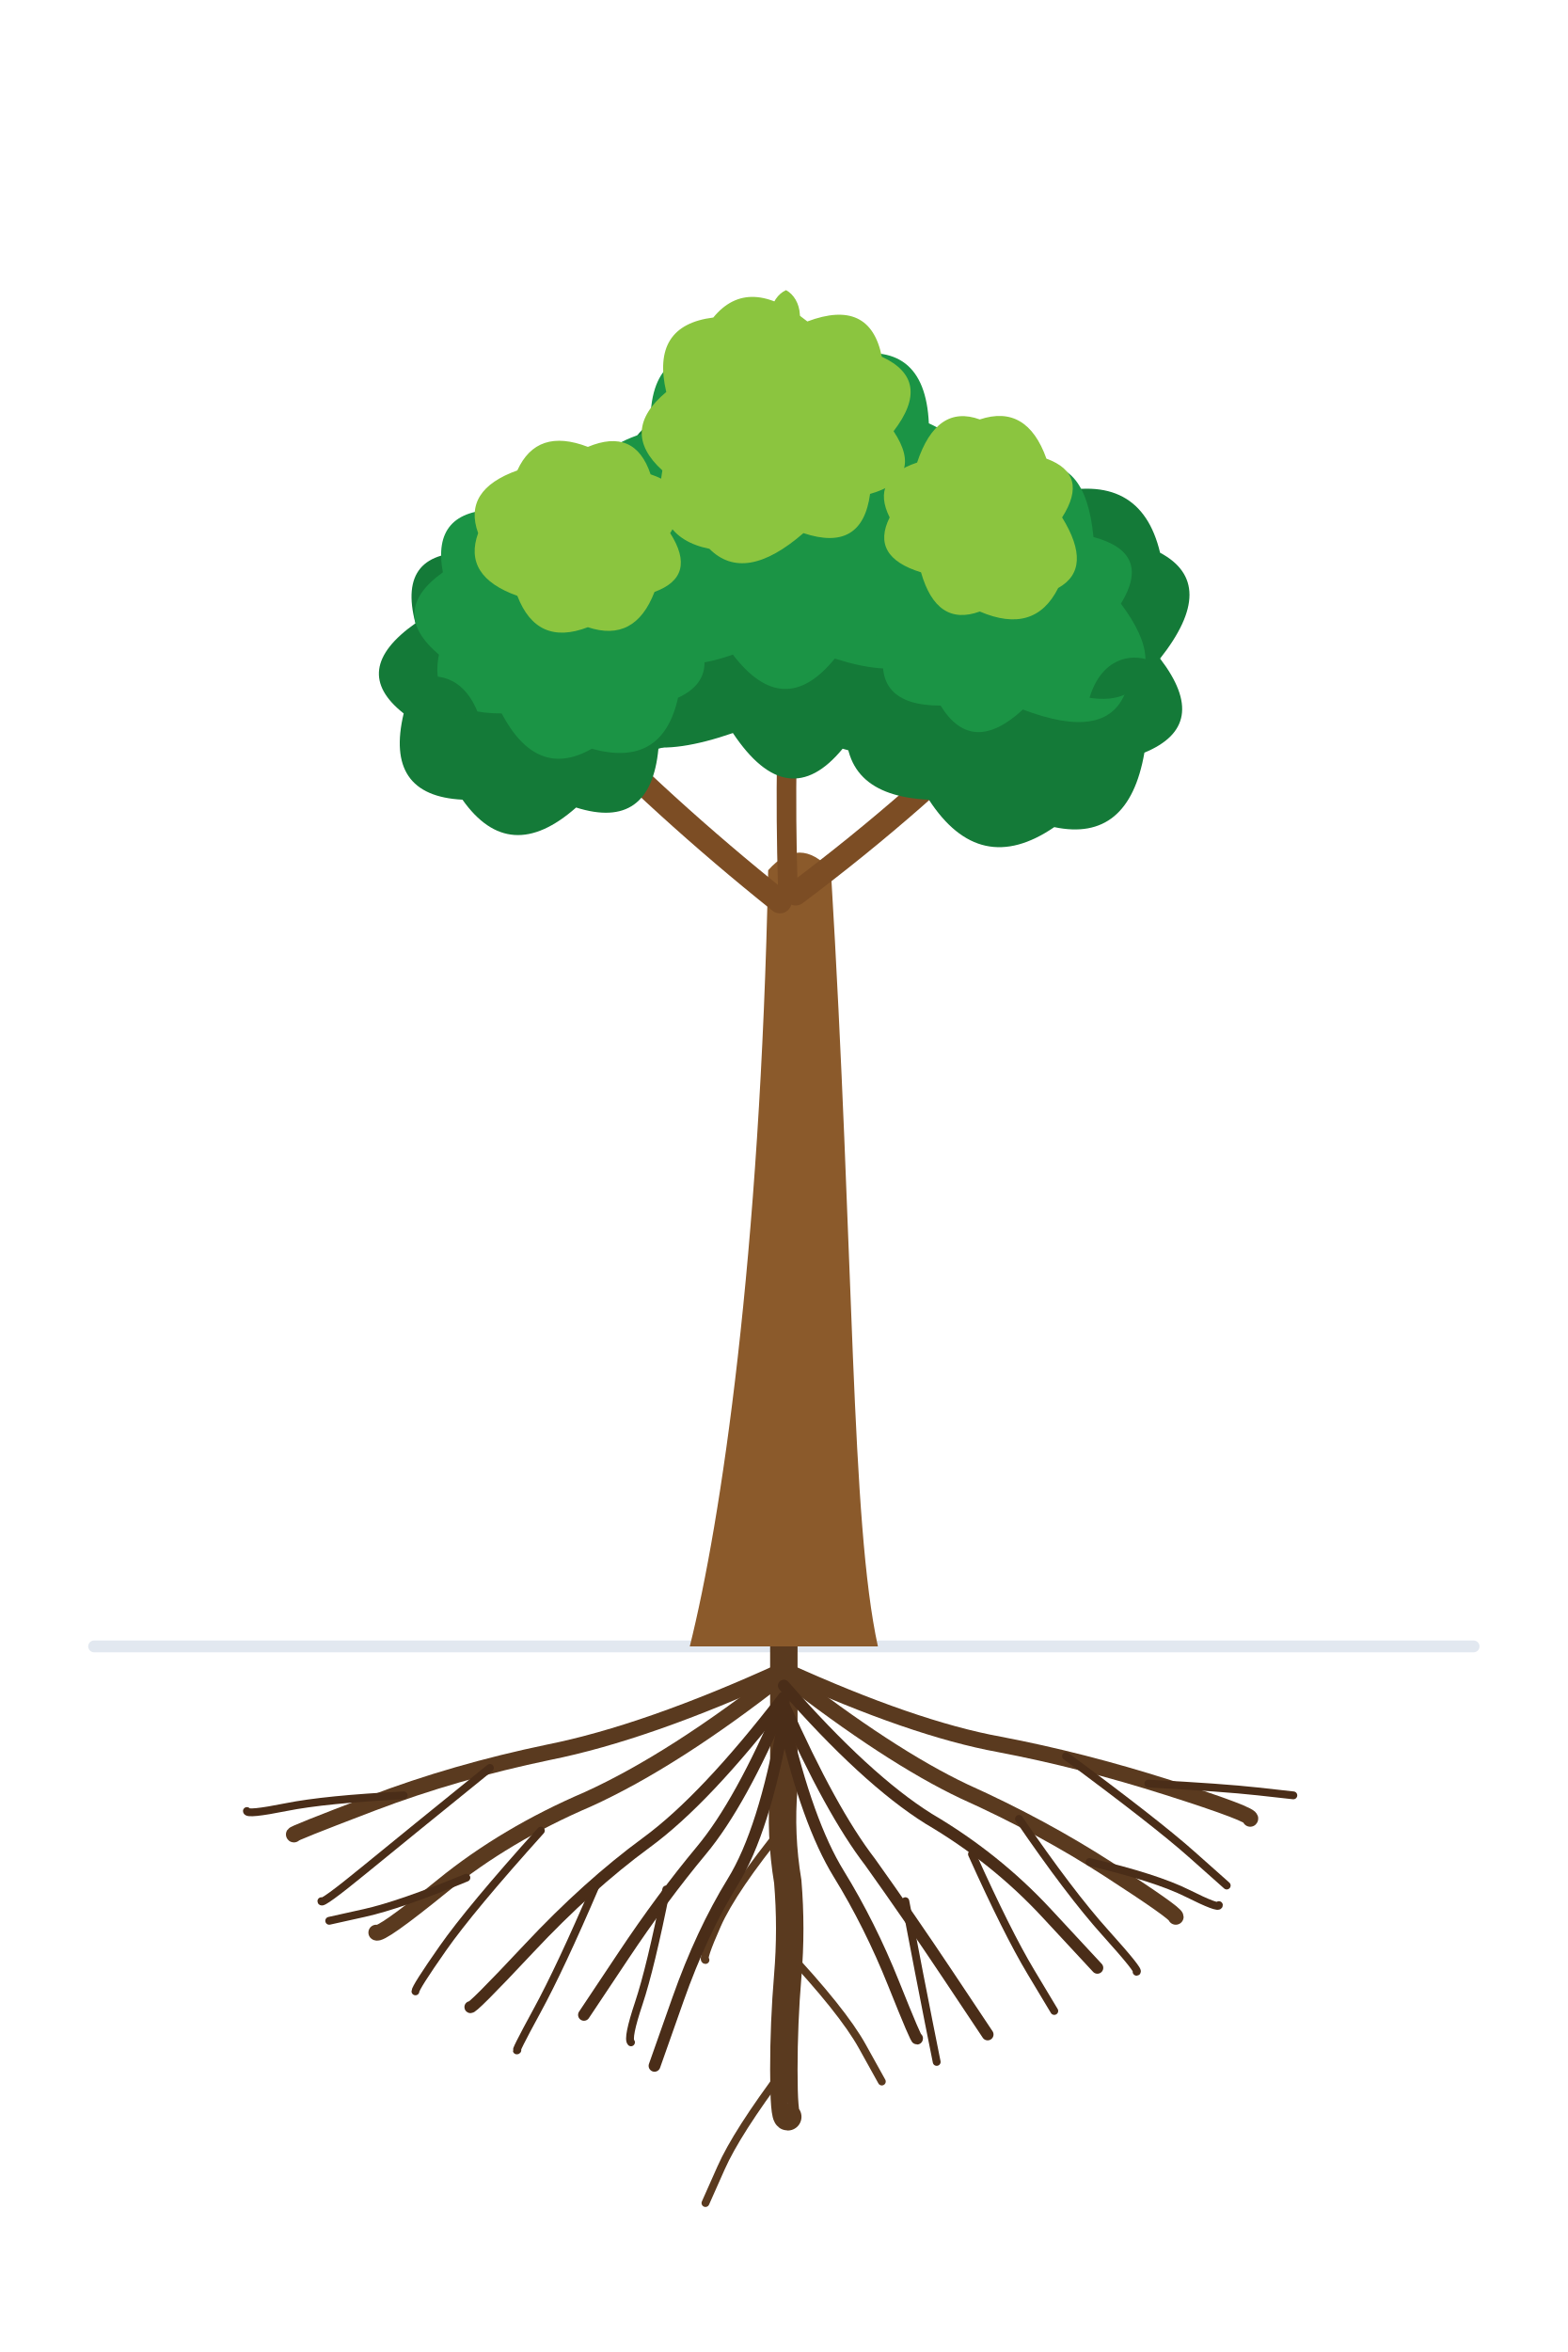
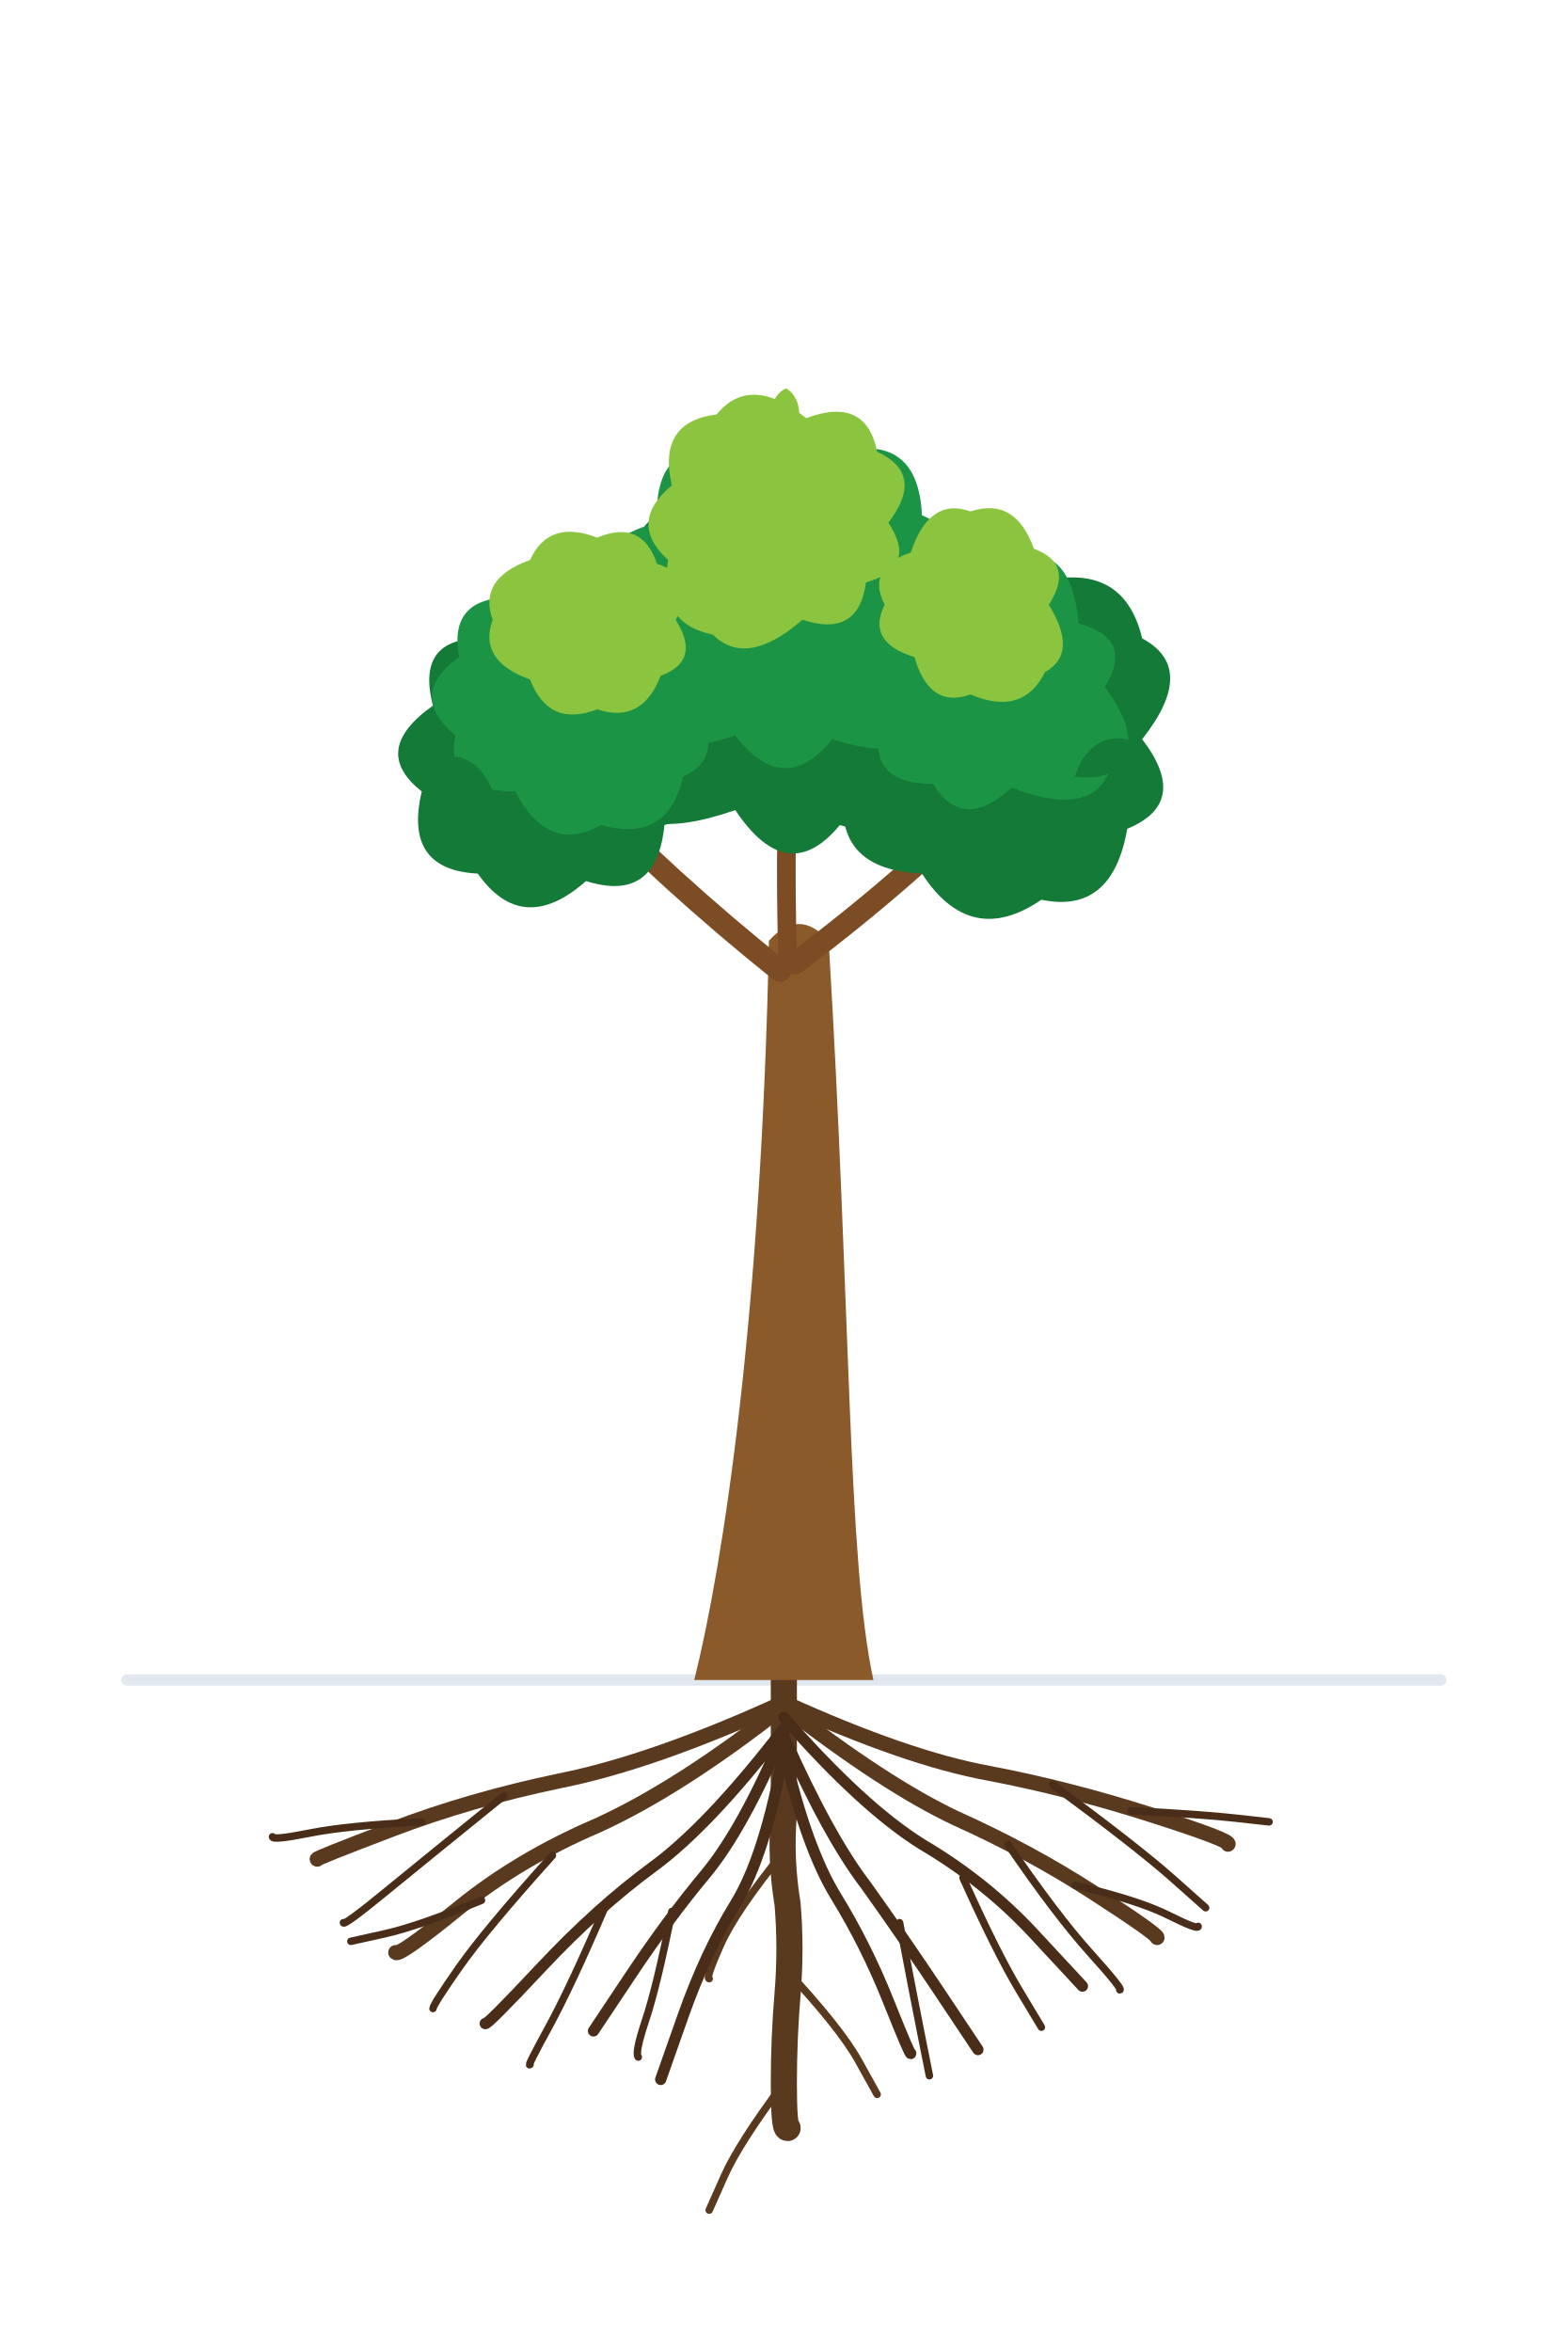
- <svg xmlns="http://www.w3.org/2000/svg" viewBox="0 0 400 600" width="400" height="600">
+ <svg xmlns="http://www.w3.org/2000/svg" viewBox="0 -30 400 630" width="400" height="600">
  <g id="ground">
    <line x1="24" y1="420" x2="376" y2="420" stroke="#e2e8f0" stroke-width="3" stroke-linecap="round" />
  </g>
  <g id="roots">
    <path id="root-tap" class="root" d="M 200 420 Q 200 444 200 456 Q 199 468 201 480 Q 202 492 201 504 Q 200 516 200 528 T 201 540" fill="none" stroke="#5a3a1f" stroke-width="7" stroke-linecap="round" stroke-linejoin="round" />
    <path id="root-tap-sub-1" class="root" d="M 200 466 Q 187 482 183 491 T 180 500" fill="none" stroke="#5a3a1f" stroke-width="2" stroke-linecap="round" stroke-linejoin="round" />
    <path id="root-tap-sub-2" class="root" d="M 200 497 Q 215 513 220 522 T 225 531" fill="none" stroke="#5a3a1f" stroke-width="2" stroke-linecap="round" stroke-linejoin="round" />
    <path id="root-tap-sub-3" class="root" d="M 200 528 Q 188 544 184 553 T 180 562" fill="none" stroke="#5a3a1f" stroke-width="2" stroke-linecap="round" stroke-linejoin="round" />
    <path id="root-lat-1" class="root" d="M 200 426 Q 165 442 140 447 Q 116 452 95 460 T 75 468" fill="none" stroke="#5a3a1f" stroke-width="4" stroke-linecap="round" stroke-linejoin="round" />
    <path id="root-lat-1-sub-1" class="root" d="M 125 451 Q 104 468 93 477 T 82 485" fill="none" stroke="#4a2d18" stroke-width="2" stroke-linecap="round" stroke-linejoin="round" />
    <path id="root-lat-1-sub-2" class="root" d="M 103 458 Q 83 459 73 461 T 63 462" fill="none" stroke="#4a2d18" stroke-width="2" stroke-linecap="round" stroke-linejoin="round" />
    <path id="root-lat-2" class="root" d="M 200 426 Q 233 441 255 445 Q 276 449 298 456 T 319 464" fill="none" stroke="#5a3a1f" stroke-width="4" stroke-linecap="round" stroke-linejoin="round" />
    <path id="root-lat-2-sub-1" class="root" d="M 272 448 Q 295 465 304 473 T 313 481" fill="none" stroke="#4a2d18" stroke-width="2" stroke-linecap="round" stroke-linejoin="round" />
    <path id="root-lat-2-sub-2" class="root" d="M 293 455 Q 312 456 321 457 T 330 458" fill="none" stroke="#4a2d18" stroke-width="2" stroke-linecap="round" stroke-linejoin="round" />
    <path id="root-lat-3" class="root" d="M 200 427 Q 172 449 150 459 Q 129 468 113 481 T 96 493" fill="none" stroke="#5a3a1f" stroke-width="4" stroke-linecap="round" stroke-linejoin="round" />
    <path id="root-lat-3-sub-1" class="root" d="M 138 467 Q 120 487 113 497 T 106 508" fill="none" stroke="#4a2d18" stroke-width="2" stroke-linecap="round" stroke-linejoin="round" />
    <path id="root-lat-3-sub-2" class="root" d="M 119 479 Q 102 486 93 488 T 84 490" fill="none" stroke="#4a2d18" stroke-width="2" stroke-linecap="round" stroke-linejoin="round" />
    <path id="root-lat-4" class="root" d="M 200 427 Q 227 448 246 457 Q 266 466 283 477 T 300 489" fill="none" stroke="#5a3a1f" stroke-width="4" stroke-linecap="round" stroke-linejoin="round" />
    <path id="root-lat-4-sub-1" class="root" d="M 260 464 Q 273 483 282 493 T 290 503" fill="none" stroke="#4a2d18" stroke-width="2" stroke-linecap="round" stroke-linejoin="round" />
    <path id="root-lat-4-sub-2" class="root" d="M 278 475 Q 295 479 303 483 T 311 486" fill="none" stroke="#4a2d18" stroke-width="2" stroke-linecap="round" stroke-linejoin="round" />
    <path id="root-lat-5" class="root" d="M 200 433 Q 180 459 165 470 Q 150 481 135 497 T 120 512" fill="none" stroke="#4a2d18" stroke-width="3" stroke-linecap="round" stroke-linejoin="round" />
    <path id="root-lat-5-sub-1" class="root" d="M 152 481 Q 143 502 137 513 T 132 523" fill="none" stroke="#4a2d18" stroke-width="2" stroke-linecap="round" stroke-linejoin="round" />
    <path id="root-lat-6" class="root" d="M 200 430 Q 221 454 237 464 Q 254 474 267 488 T 280 502" fill="none" stroke="#4a2d18" stroke-width="3" stroke-linecap="round" stroke-linejoin="round" />
    <path id="root-lat-6-sub-1" class="root" d="M 248 473 Q 257 493 263 503 T 269 513" fill="none" stroke="#4a2d18" stroke-width="2" stroke-linecap="round" stroke-linejoin="round" />
    <path id="root-lat-7" class="root" d="M 200 434 Q 189 460 179 472 Q 169 484 159 499 T 149 514" fill="none" stroke="#4a2d18" stroke-width="3" stroke-linecap="round" stroke-linejoin="round" />
    <path id="root-lat-7-sub-1" class="root" d="M 170 482 Q 166 502 163 511 T 161 521" fill="none" stroke="#4a2d18" stroke-width="2" stroke-linecap="round" stroke-linejoin="round" />
    <path id="root-lat-8" class="root" d="M 200 435 Q 212 462 222 475 Q 232 489 242 504 T 252 519" fill="none" stroke="#4a2d18" stroke-width="3" stroke-linecap="round" stroke-linejoin="round" />
    <path id="root-lat-8-sub-1" class="root" d="M 231 485 Q 235 506 237 516 T 239 526" fill="none" stroke="#4a2d18" stroke-width="2" stroke-linecap="round" stroke-linejoin="round" />
    <path id="root-lat-9" class="root" d="M 200 439 Q 195 467 187 480 Q 179 493 173 510 T 167 527" fill="none" stroke="#4a2d18" stroke-width="3" stroke-linecap="round" stroke-linejoin="round" />
    <path id="root-lat-10" class="root" d="M 200 439 Q 206 465 214 478 Q 222 491 228 506 T 234 520" fill="none" stroke="#4a2d18" stroke-width="3" stroke-linecap="round" stroke-linejoin="round" />
  </g>
  <g id="trunk">
    <path id="trunk-main" class="trunk" d="M 176 420 C 184 388, 194 321, 196 222 Q 204 213, 212 222 C 218 321, 217 388, 224 420 Z" fill="#8b5a2b" />
  </g>
  <g id="branches">
    <path id="branch-1" class="branch" d="M 199 230 Q 169 206 144 180" fill="none" stroke="#7c4d24" stroke-width="6" stroke-linecap="round" />
    <path id="branch-2" class="branch" d="M 203 228 Q 235 204 260 178" fill="none" stroke="#7c4d24" stroke-width="6" stroke-linecap="round" />
    <path id="branch-3" class="branch" d="M 201 226 Q 200 192 202 162" fill="none" stroke="#7c4d24" stroke-width="5" stroke-linecap="round" />
    <path id="branch-1-twig" class="branch" d="M 156 196 Q 142 182 134 166" fill="none" stroke="#7c4d24" stroke-width="4" stroke-linecap="round" />
    <path id="branch-2-twig" class="branch" d="M 248 194 Q 262 180 270 164" fill="none" stroke="#7c4d24" stroke-width="4" stroke-linecap="round" />
  </g>
  <g id="leaves">
    <path id="clump-d1" class="clump" d="M 243 150 Q 259 169 240 176 Q 239 198 215 191 Q 201 208 187 187 Q 158 197 155 180 Q 135 170 151 150 Q 137 131 159 123 Q 160 101 185 107 Q 200 89 216 107 Q 238 102 238 125 Q 258 132 243 150 Z" fill="#147A38" />
    <path id="clump-d2" class="clump" d="M 176 170 Q 187 186 168 191 Q 166 212 147 206 Q 130 221 118 204 Q 98 203 103 182 Q 89 171 106 159 Q 101 140 121 141 Q 132 120 148 131 Q 169 124 174 144 Q 190 152 176 170 Z" fill="#147A38" />
    <path id="clump-d3" class="clump" d="M 296 168 Q 309 185 292 192 Q 288 215 269 211 Q 250 224 237 204 Q 214 203 216 183 Q 199 168 214 153 Q 212 132 236 130 Q 249 113 268 126 Q 291 120 296 141 Q 311 149 296 168 Z" fill="#147A38" />
    <path id="clump-1" class="clump" d="M 238 132 Q 255 151 241 159 Q 238 176 213 168 Q 200 184 187 167 Q 164 175 161 157 Q 142 149 155 132 Q 144 116 166 110 Q 165 87 185 91 Q 200 74 215 91 Q 236 86 237 108 Q 253 115 238 132 Z" fill="#1B9445" />
    <path id="clump-2" class="clump" d="M 174 156 Q 186 172 173 178 Q 169 196 151 191 Q 137 199 128 182 Q 109 182 112 167 Q 99 156 113 146 Q 110 130 127 130 Q 137 114 150 123 Q 168 118 172 135 Q 185 141 174 156 Z" fill="#1B9445" />
    <path id="clump-3" class="clump" d="M 286 154 Q 298 170 287 177 Q 282 189 261 181 Q 248 193 240 180 Q 222 180 226 164 Q 211 153 222 143 Q 220 127 239 127 Q 249 110 263 119 Q 277 116 279 137 Q 294 141 286 154 Z" fill="#1B9445" />
    <path id="clump-l1" class="clump" d="M 228 110 Q 236 122 222 126 Q 220 141 205 136 Q 190 149 181 140 Q 166 137 169 120 Q 158 110 170 100 Q 166 83 182 81 Q 191 70 206 82 Q 222 76 225 91 Q 238 97 228 110 Z" fill="#8BC53F" />
    <path id="clump-l2" class="clump" d="M 171 136 Q 178 147 167 151 Q 162 164 150 160 Q 137 165 132 152 Q 118 147 122 136 Q 118 125 132 120 Q 137 109 150 114 Q 162 109 166 121 Q 178 125 171 136 Z" fill="#8BC53F" />
    <path id="clump-l3" class="clump" d="M 271 132 Q 279 145 270 150 Q 264 162 250 156 Q 239 160 235 146 Q 222 142 227 132 Q 222 122 234 118 Q 239 103 250 107 Q 262 103 267 117 Q 278 121 271 132 Z" fill="#8BC53F" />
    <path id="leaf-1" class="leaf" d="M0 0 C -7 -8, -4 -15, 0 -18 C 4 -15, 7 -8, 0 0 Z" fill="#147A38" transform="translate(122 182) rotate(-62)" />
    <path id="leaf-2" class="leaf" d="M0 0 C -7 -8, -4 -15, 0 -18 C 4 -15, 7 -8, 0 0 Z" fill="#147A38" transform="translate(278 178) rotate(58)" />
    <path id="leaf-3" class="leaf" d="M0 0 C -6 -7, -4 -14, 0 -16 C 4 -14, 6 -7, 0 0 Z" fill="#8BC53F" transform="translate(200 90) rotate(2)" />
  </g>
  <g id="blossoms">

  </g>
</svg>
